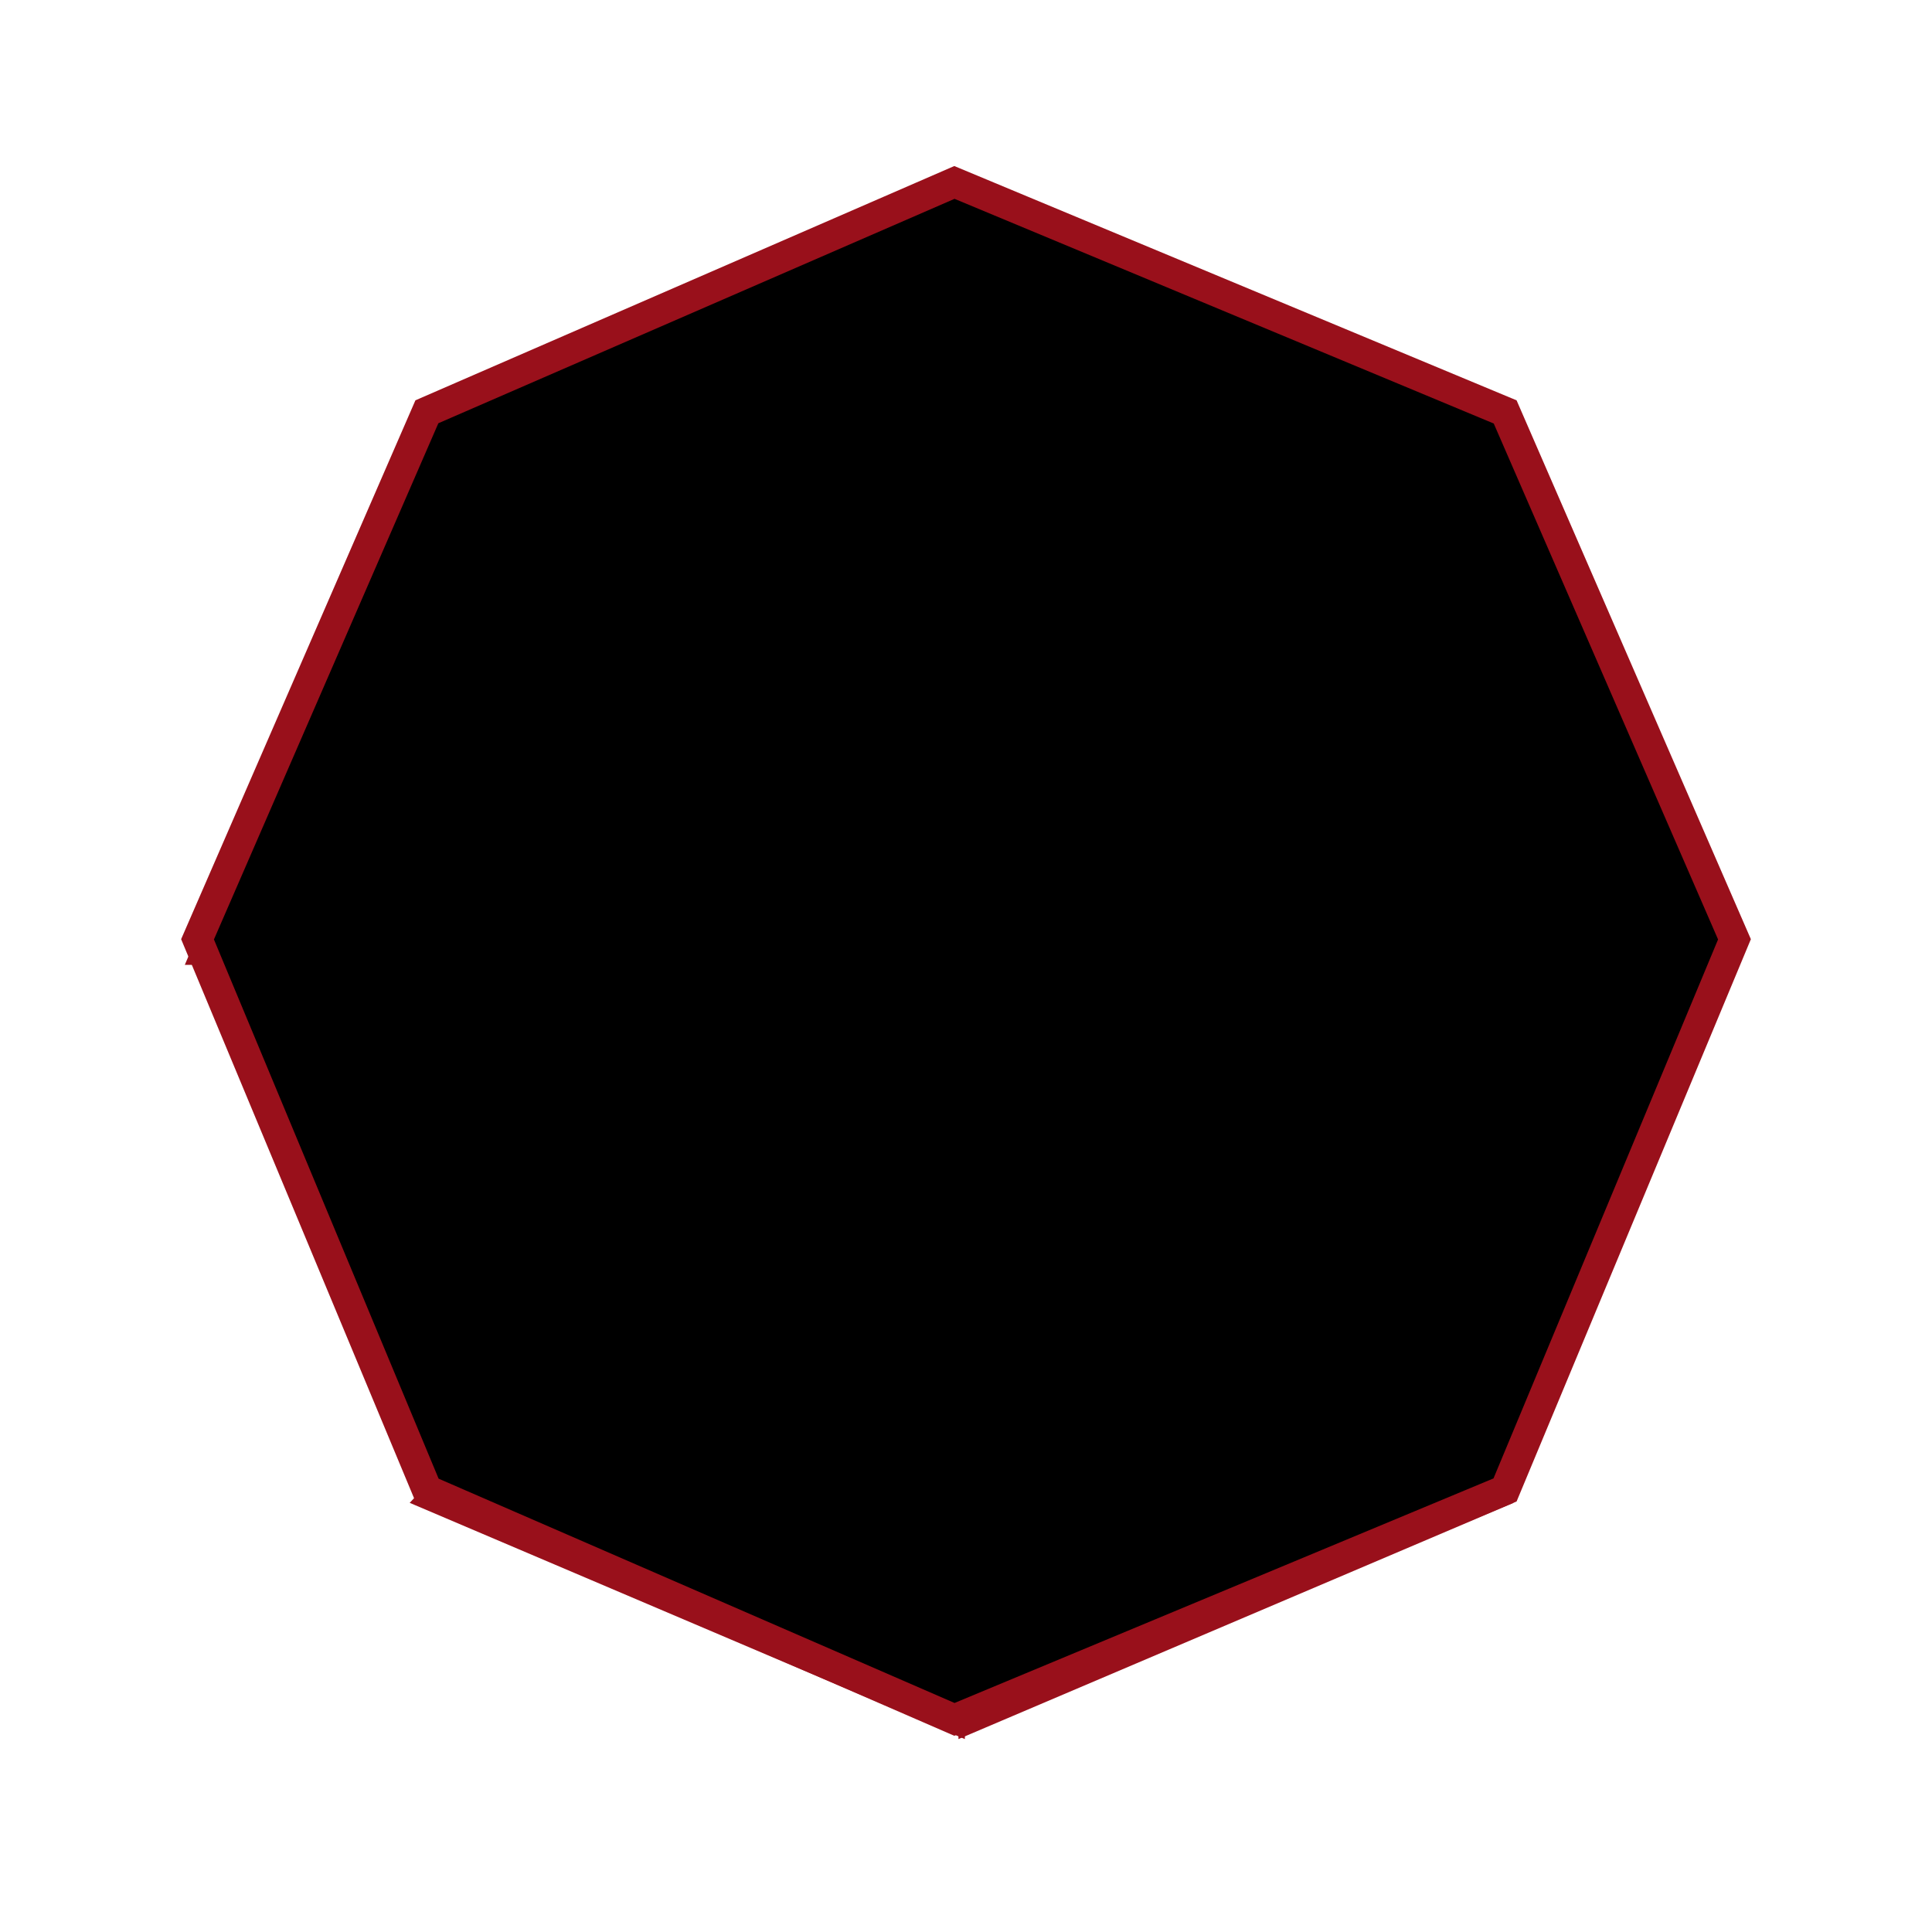
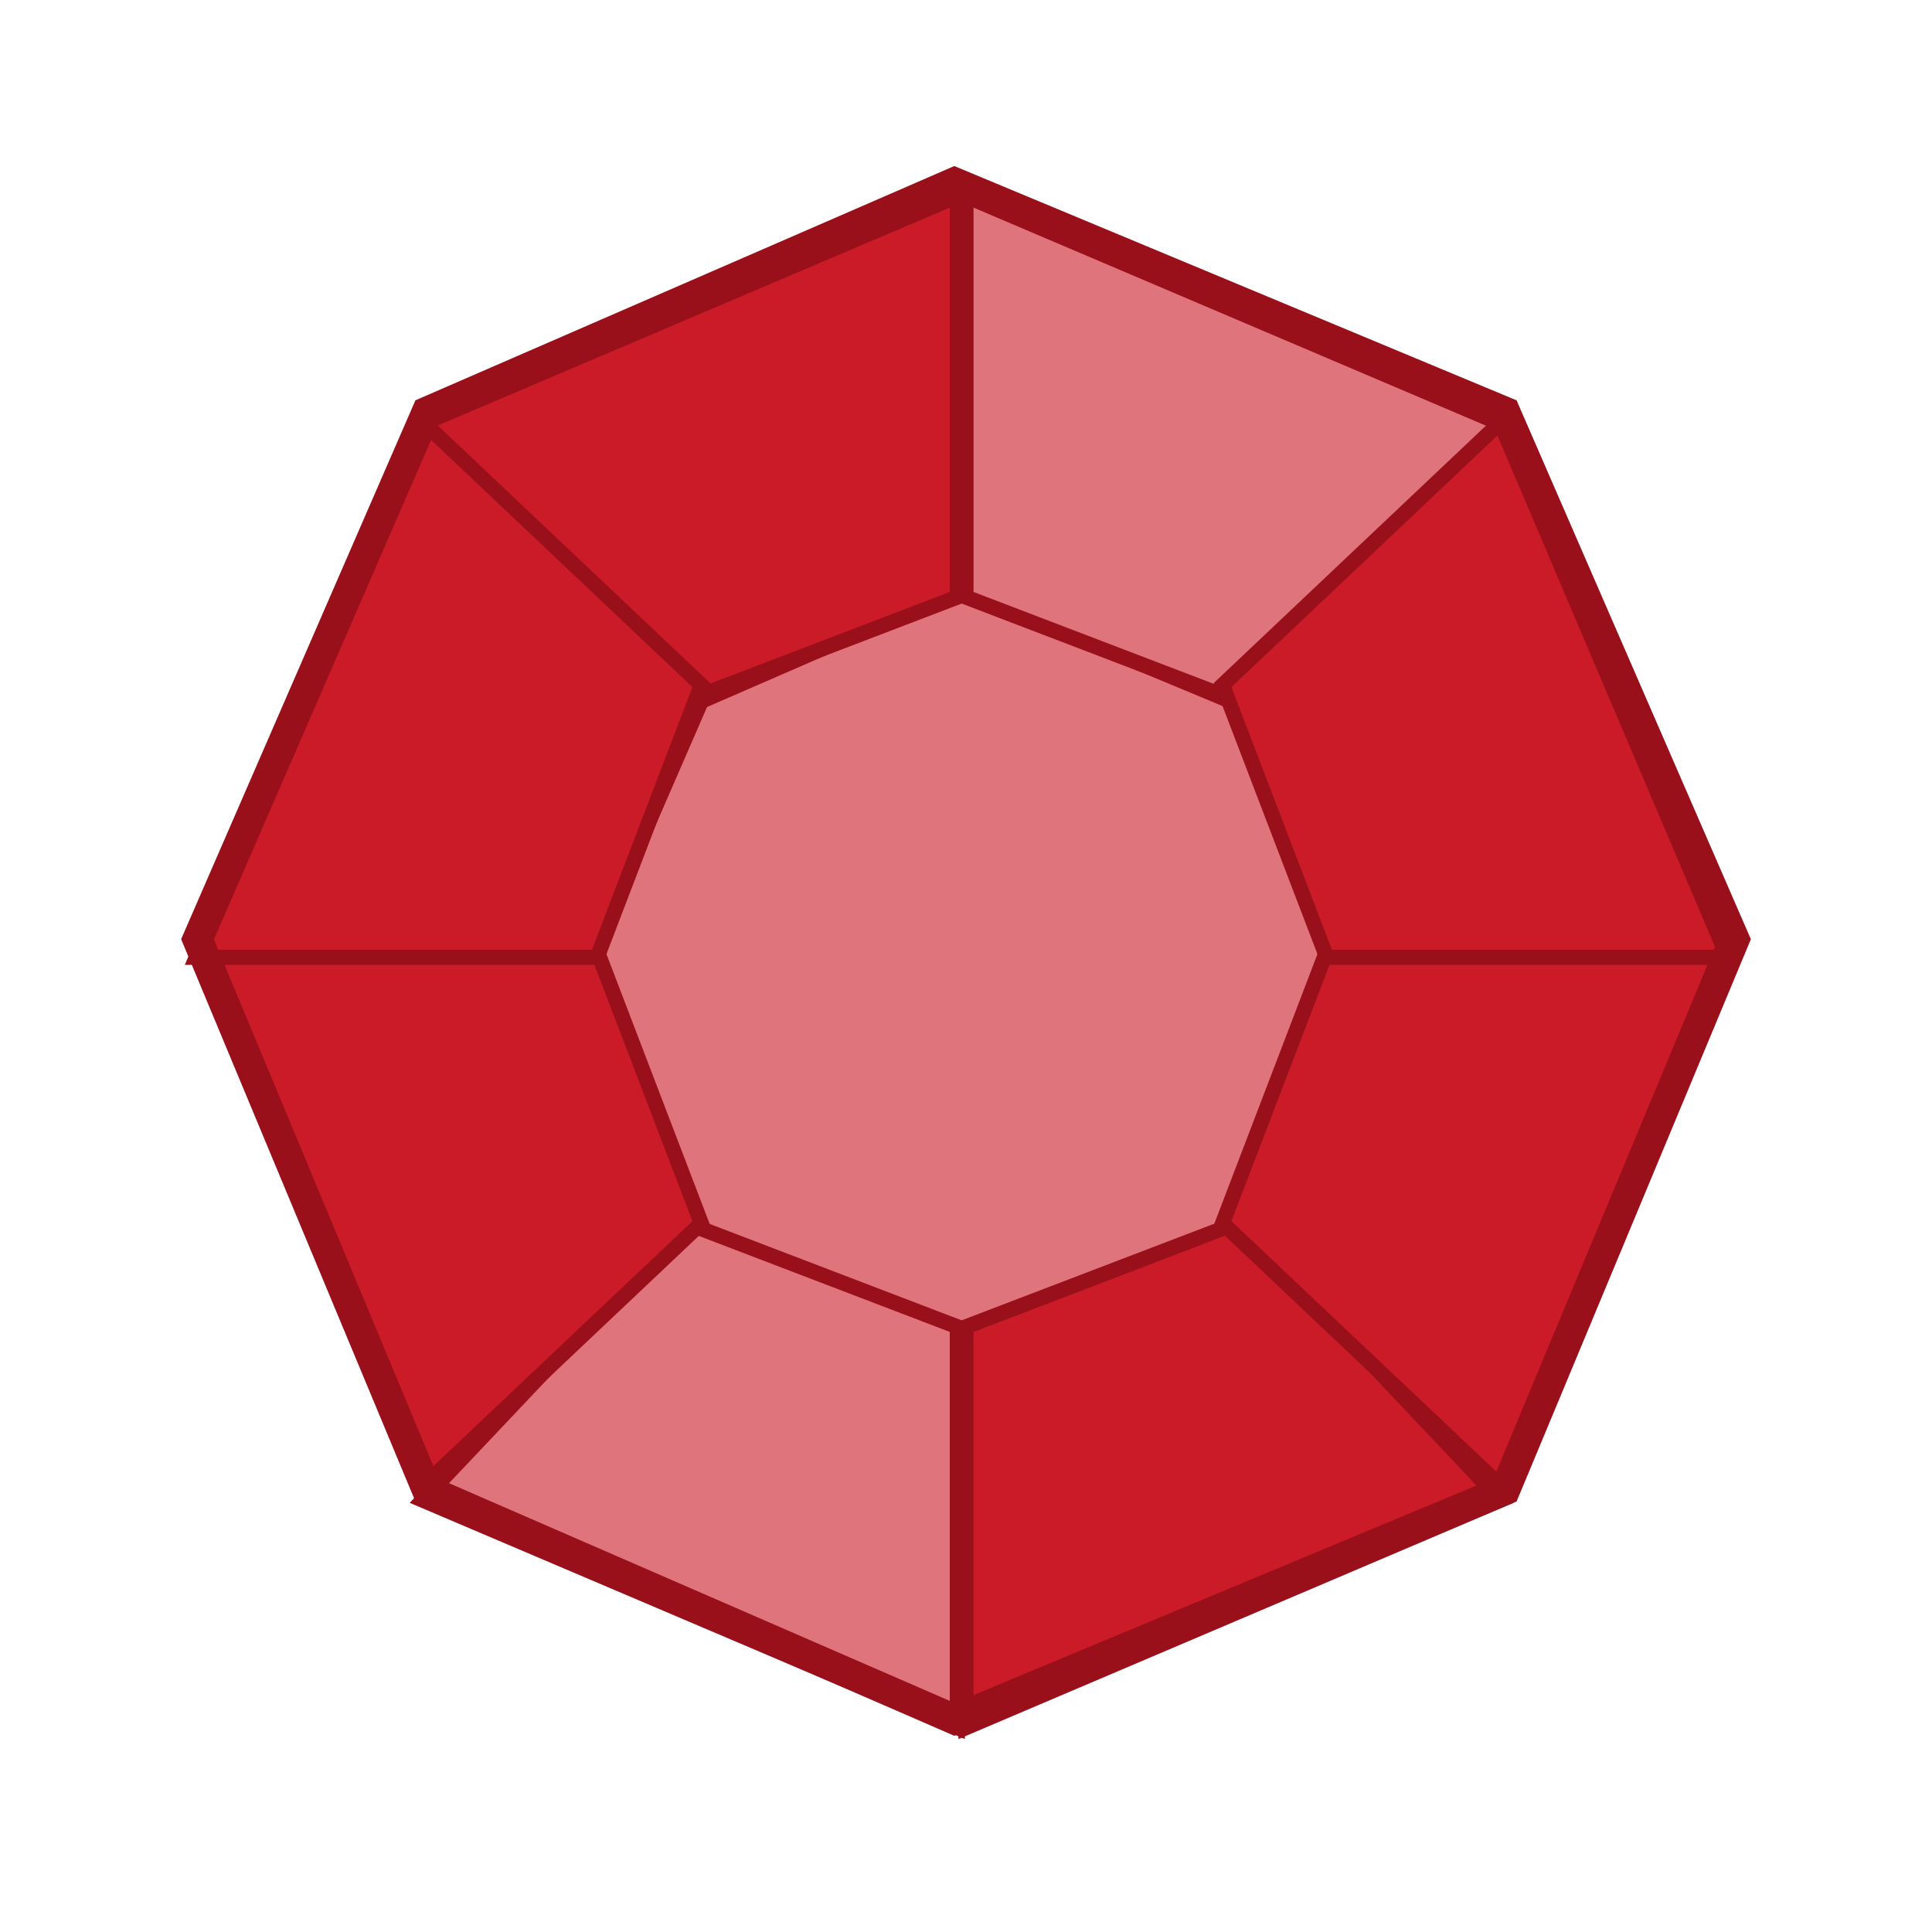
<svg xmlns="http://www.w3.org/2000/svg" viewBox="0 0 128 128">
-   <path d="M63.627,39l17.91,7.463l7.463,17.164l-7.463,17.91l-17.91,7.463l-17.164,-7.463l-7.463,-17.91l7.463,-17.164z" fill="#E0747D" stroke="#99101B" stroke-width="1" />
-   <path d="M64,39.563l0,-26.563l35.425,15.075l-17.388,18.388z" fill="#E0747D" stroke="#99101B" stroke-width="1" />
-   <path d="M63.425,87.9l-0,26.563l-35.425,-15.075l17.388,-18.388z" fill="#E0747D" stroke="#99101B" stroke-width="1" />
-   <path d="M64,87.9l0,26.563l35.425,-15.075l-17.388,-18.388z" fill="#CB1A28" stroke="#99101B" stroke-width="1" />
-   <path d="M87.9,63l26.563,0l-15.075,35.425l-18.388,-17.388z" fill="#CB1A28" stroke="#99101B" stroke-width="1" />
-   <path d="M39.563,63l-26.563,0l15.075,35.425l18.388,-17.388z" fill="#CB1A28" stroke="#99101B" stroke-width="1" />
-   <path d="M63.425,39.563l-0,-26.563l-35.425,15.075l17.388,18.388z" fill="#CB1A28" stroke="#99101B" stroke-width="1" />
-   <path d="M39.562,63.425l-26.562,-0l15.075,-35.425l18.388,17.388z" fill="#CB1A28" stroke="#99101B" stroke-width="1" />
-   <path d="M87.9,63.425l26.562,-0l-15.075,-35.425l-18.388,17.388z" fill="#CB1A28" stroke="#99101B" stroke-width="1" />
-   <path d="M63.232,12.087L28.282,27.282L13.087,62.232L28.291,98.721L63.232,113.913L99.713,98.713L114.913,62.232L99.721,27.291L63.232,12.087Z" fill="#000000" stroke="#99101B" stroke-width="2" />
+   <path fill-rule="evenodd" d="M63.627,39l17.91,7.463l7.463,17.164l-7.463,17.91l-17.91,7.463l-17.164,-7.463l-7.463,-17.91l7.463,-17.164z" fill="#E0747D" stroke="#99101B" stroke-width="1" />
+   <path fill-rule="evenodd" d="M64,39.563l0,-26.563l35.425,15.075l-17.388,18.388z" fill="#E0747D" stroke="#99101B" stroke-width="1" />
+   <path fill-rule="evenodd" d="M63.425,87.9l-0,26.563l-35.425,-15.075l17.388,-18.388z" fill="#E0747D" stroke="#99101B" stroke-width="1" />
+   <path fill-rule="evenodd" d="M64,87.9l0,26.563l35.425,-15.075l-17.388,-18.388z" fill="#CB1A28" stroke="#99101B" stroke-width="1" />
+   <path fill-rule="evenodd" d="M87.9,63l26.563,0l-15.075,35.425l-18.388,-17.388z" fill="#CB1A28" stroke="#99101B" stroke-width="1" />
+   <path fill-rule="evenodd" d="M39.563,63l-26.563,0l15.075,35.425l18.388,-17.388z" fill="#CB1A28" stroke="#99101B" stroke-width="1" />
+   <path fill-rule="evenodd" d="M63.425,39.563l-0,-26.563l-35.425,15.075l17.388,18.388z" fill="#CB1A28" stroke="#99101B" stroke-width="1" />
+   <path fill-rule="evenodd" d="M39.562,63.425l-26.562,-0l15.075,-35.425l18.388,17.388z" fill="#CB1A28" stroke="#99101B" stroke-width="1" />
+   <path fill-rule="evenodd" d="M87.9,63.425l26.562,-0l-15.075,-35.425l-18.388,17.388z" fill="#CB1A28" stroke="#99101B" stroke-width="1" />
+   <path fill-rule="evenodd" d="M63.232,12.087L28.282,27.282L13.087,62.232L28.291,98.721L63.232,113.913L99.713,98.713L114.913,62.232L99.721,27.291L63.232,12.087Z" fill="none" stroke="#99101B" stroke-width="2" />
</svg>
